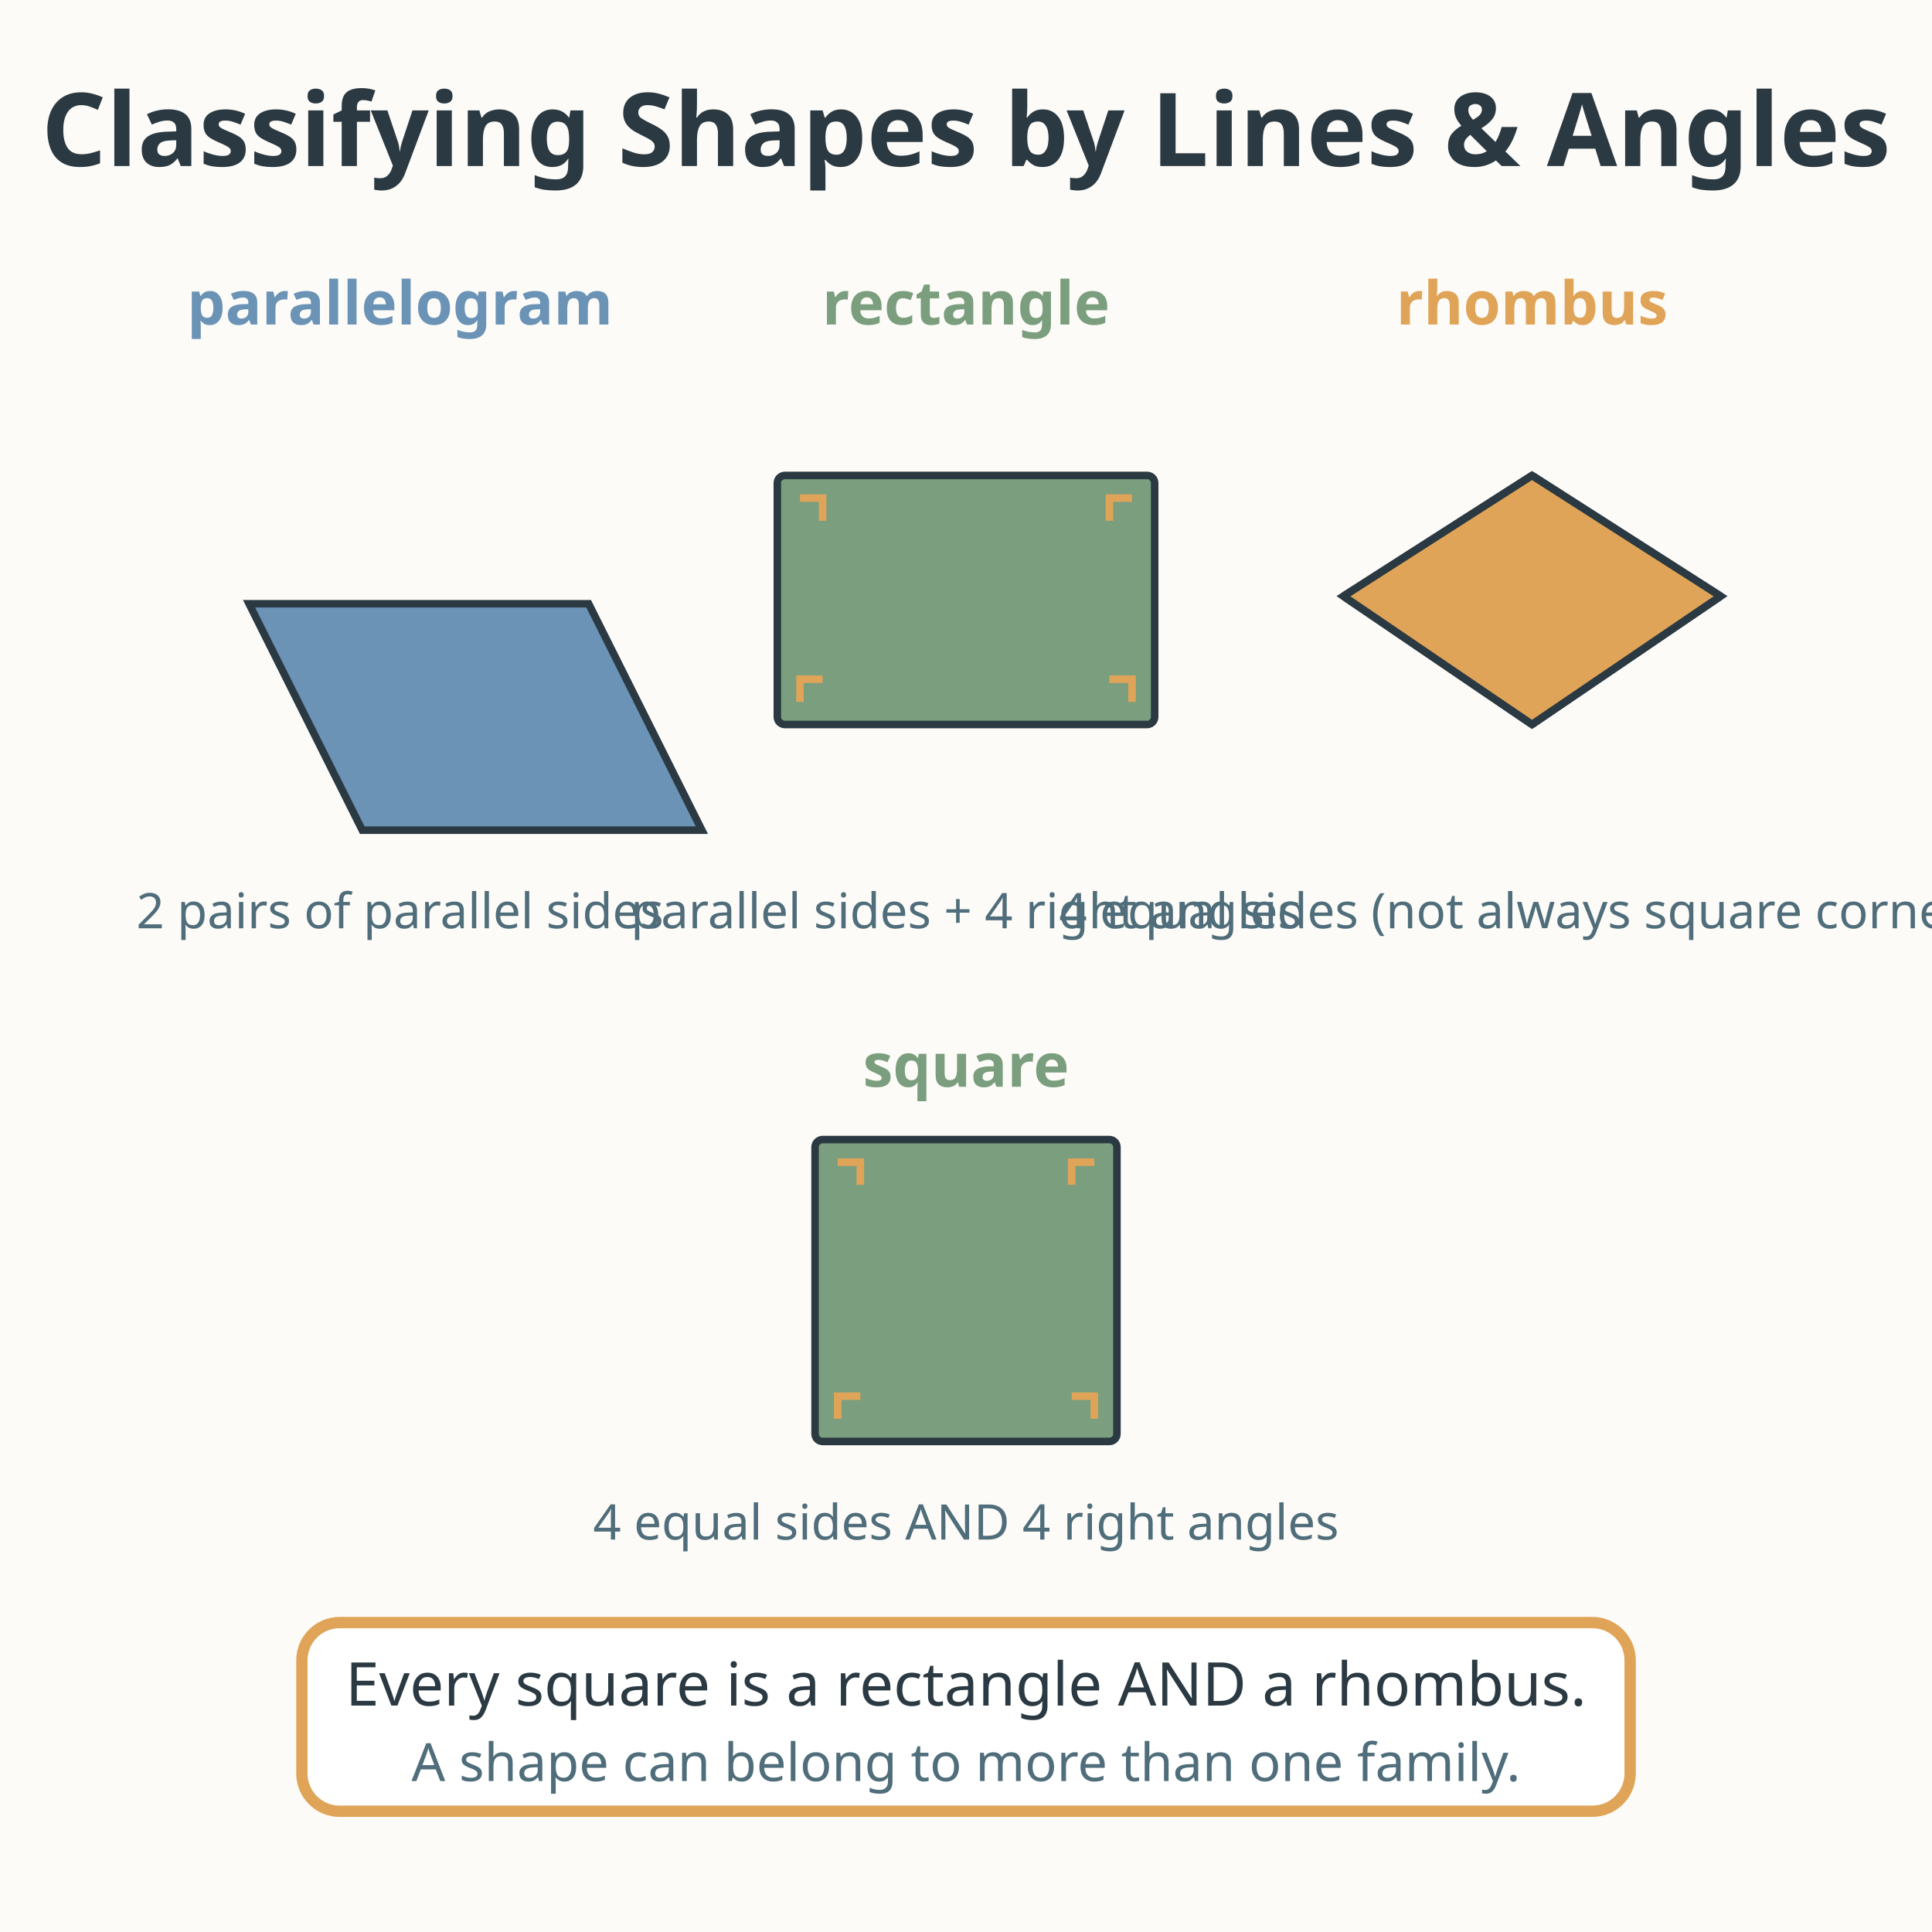
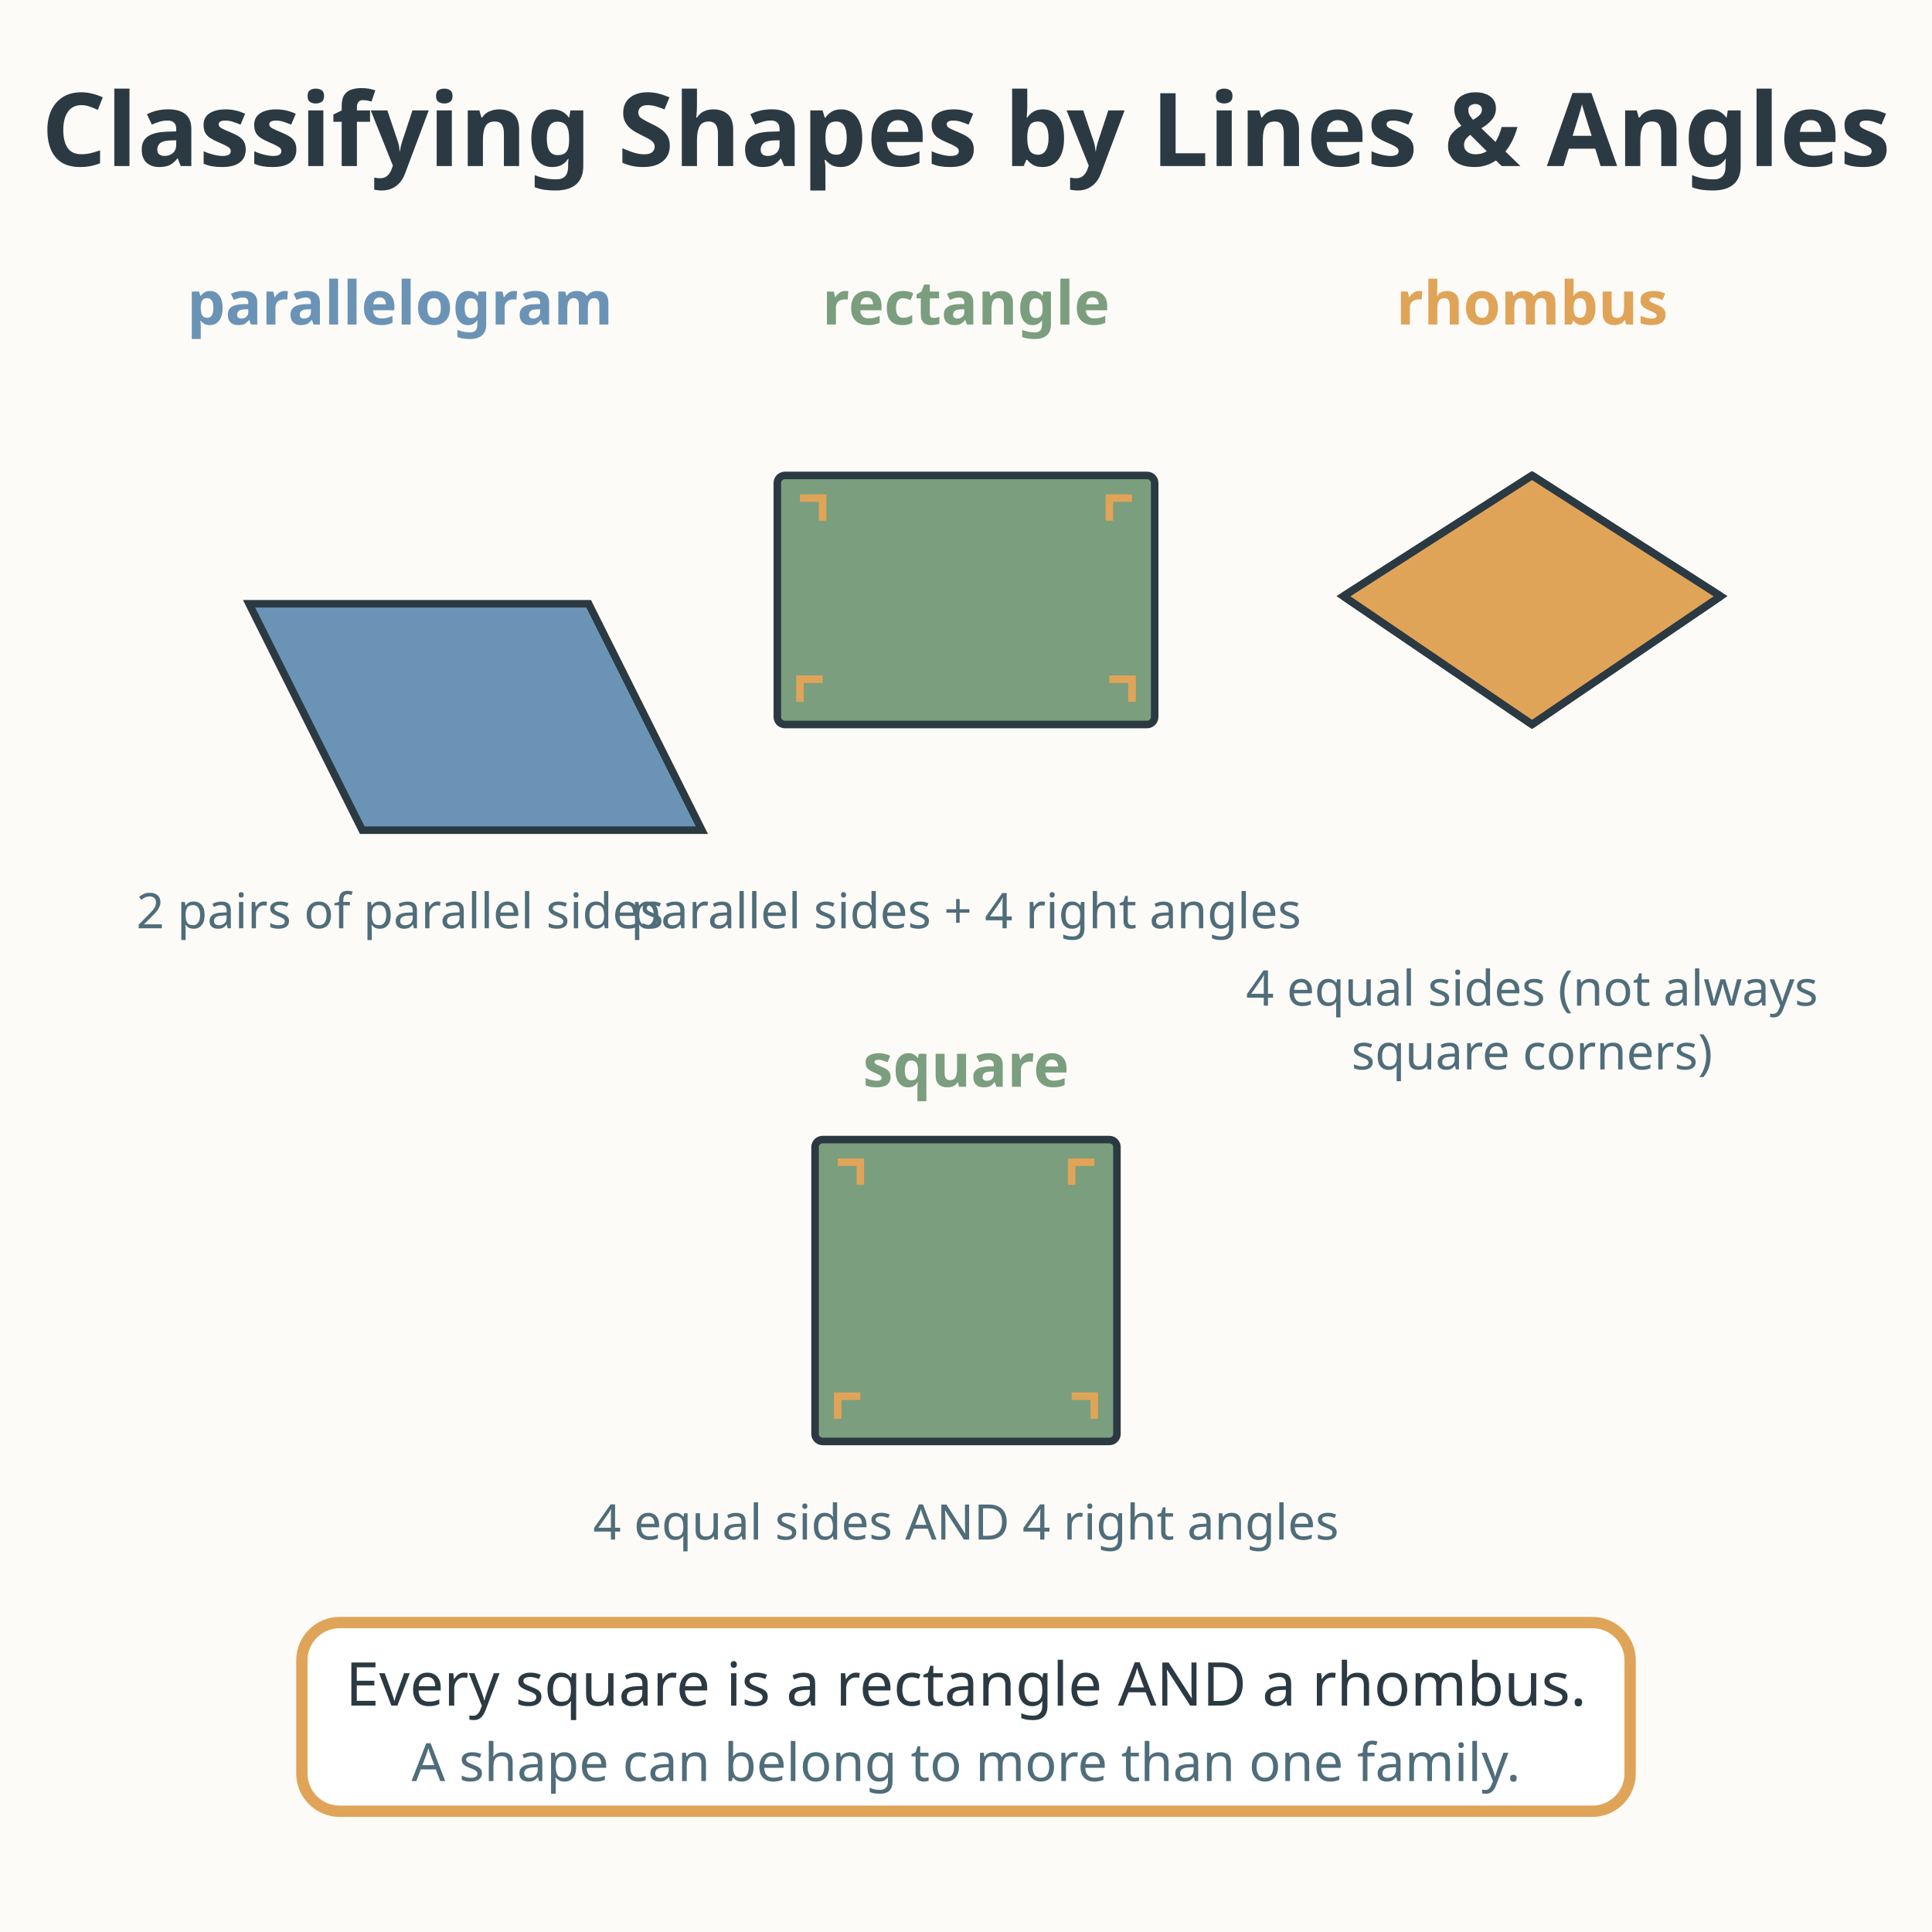
<svg xmlns="http://www.w3.org/2000/svg" viewBox="0 0 512 512" role="img" aria-labelledby="title desc">
  <rect width="512" height="512" fill="#fdfbf7" />
  <text x="256" y="44" text-anchor="middle" font-family="sans-serif" font-size="27" font-weight="bold" fill="#2b3a42">Classifying Shapes by Lines &amp; Angles</text>
  <text x="106" y="86" text-anchor="middle" font-family="sans-serif" font-size="16" font-weight="bold" fill="#6b93b6">parallelogram</text>
  <polygon points="66,160 156,160 186,220 96,220" fill="#6b93b6" stroke="#2b3a42" stroke-width="2" />
  <text x="106" y="246" text-anchor="middle" font-family="sans-serif" font-size="13" fill="#4f6d7a">2 pairs of parallel sides</text>
  <text x="256" y="86" text-anchor="middle" font-family="sans-serif" font-size="16" font-weight="bold" fill="#7a9e7e">rectangle</text>
  <rect x="206" y="126" width="100" height="66" rx="2" fill="#7a9e7e" stroke="#2b3a42" stroke-width="2" />
  <g stroke="#e0a458" stroke-width="2" fill="none">
    <path d="M212 132 h6 v6" />
    <path d="M300 132 h-6 v6" />
    <path d="M212 186 v-6 h6" />
    <path d="M300 186 v-6 h-6" />
  </g>
  <text x="256" y="246" text-anchor="middle" font-family="sans-serif" font-size="13" fill="#4f6d7a">parallel sides + 4 right angles</text>
  <text x="406" y="86" text-anchor="middle" font-family="sans-serif" font-size="16" font-weight="bold" fill="#e0a458">rhombus</text>
  <polygon points="406,126 456,158 406,192 356,158" fill="#e0a458" stroke="#2b3a42" stroke-width="2" />
  <g stroke="#2b3a42" stroke-width="2">
    <line x1="406" y1="126" x2="456" y2="158" />
    <line x1="456" y1="158" x2="406" y2="192" />
    <line x1="406" y1="192" x2="356" y2="158" />
    <line x1="356" y1="158" x2="406" y2="126" />
  </g>
-   <text x="406" y="246" text-anchor="middle" font-family="sans-serif" font-size="13" fill="#4f6d7a">4 equal sides (not always square corners)</text>
+   <text x="406" y="266.5" text-anchor="middle" font-family="sans-serif" font-size="13" fill="#4f6d7a">4 equal sides (not always</text>
+   <text x="406" y="283.4" text-anchor="middle" font-family="sans-serif" font-size="13" fill="#4f6d7a">square corners)</text>
  <text x="256" y="288" text-anchor="middle" font-family="sans-serif" font-size="16" font-weight="bold" fill="#7a9e7e">square</text>
  <rect x="216" y="302" width="80" height="80" rx="2" fill="#7a9e7e" stroke="#2b3a42" stroke-width="2" />
  <g stroke="#e0a458" stroke-width="2" fill="none">
    <path d="M222 308 h6 v6" />
    <path d="M290 308 h-6 v6" />
    <path d="M222 376 v-6 h6" />
    <path d="M290 376 v-6 h-6" />
  </g>
  <text x="256" y="408" text-anchor="middle" font-family="sans-serif" font-size="13" fill="#4f6d7a">4 equal sides AND 4 right angles</text>
  <rect x="80" y="430" width="352" height="50" rx="10" fill="#ffffff" stroke="#e0a458" stroke-width="3" />
  <text x="256" y="452" text-anchor="middle" font-family="sans-serif" font-size="16" fill="#2b3a42">Every square is a rectangle AND a rhombus.</text>
  <text x="256" y="472" text-anchor="middle" font-family="sans-serif" font-size="14" fill="#4f6d7a">A shape can belong to more than one family.</text>
</svg>
